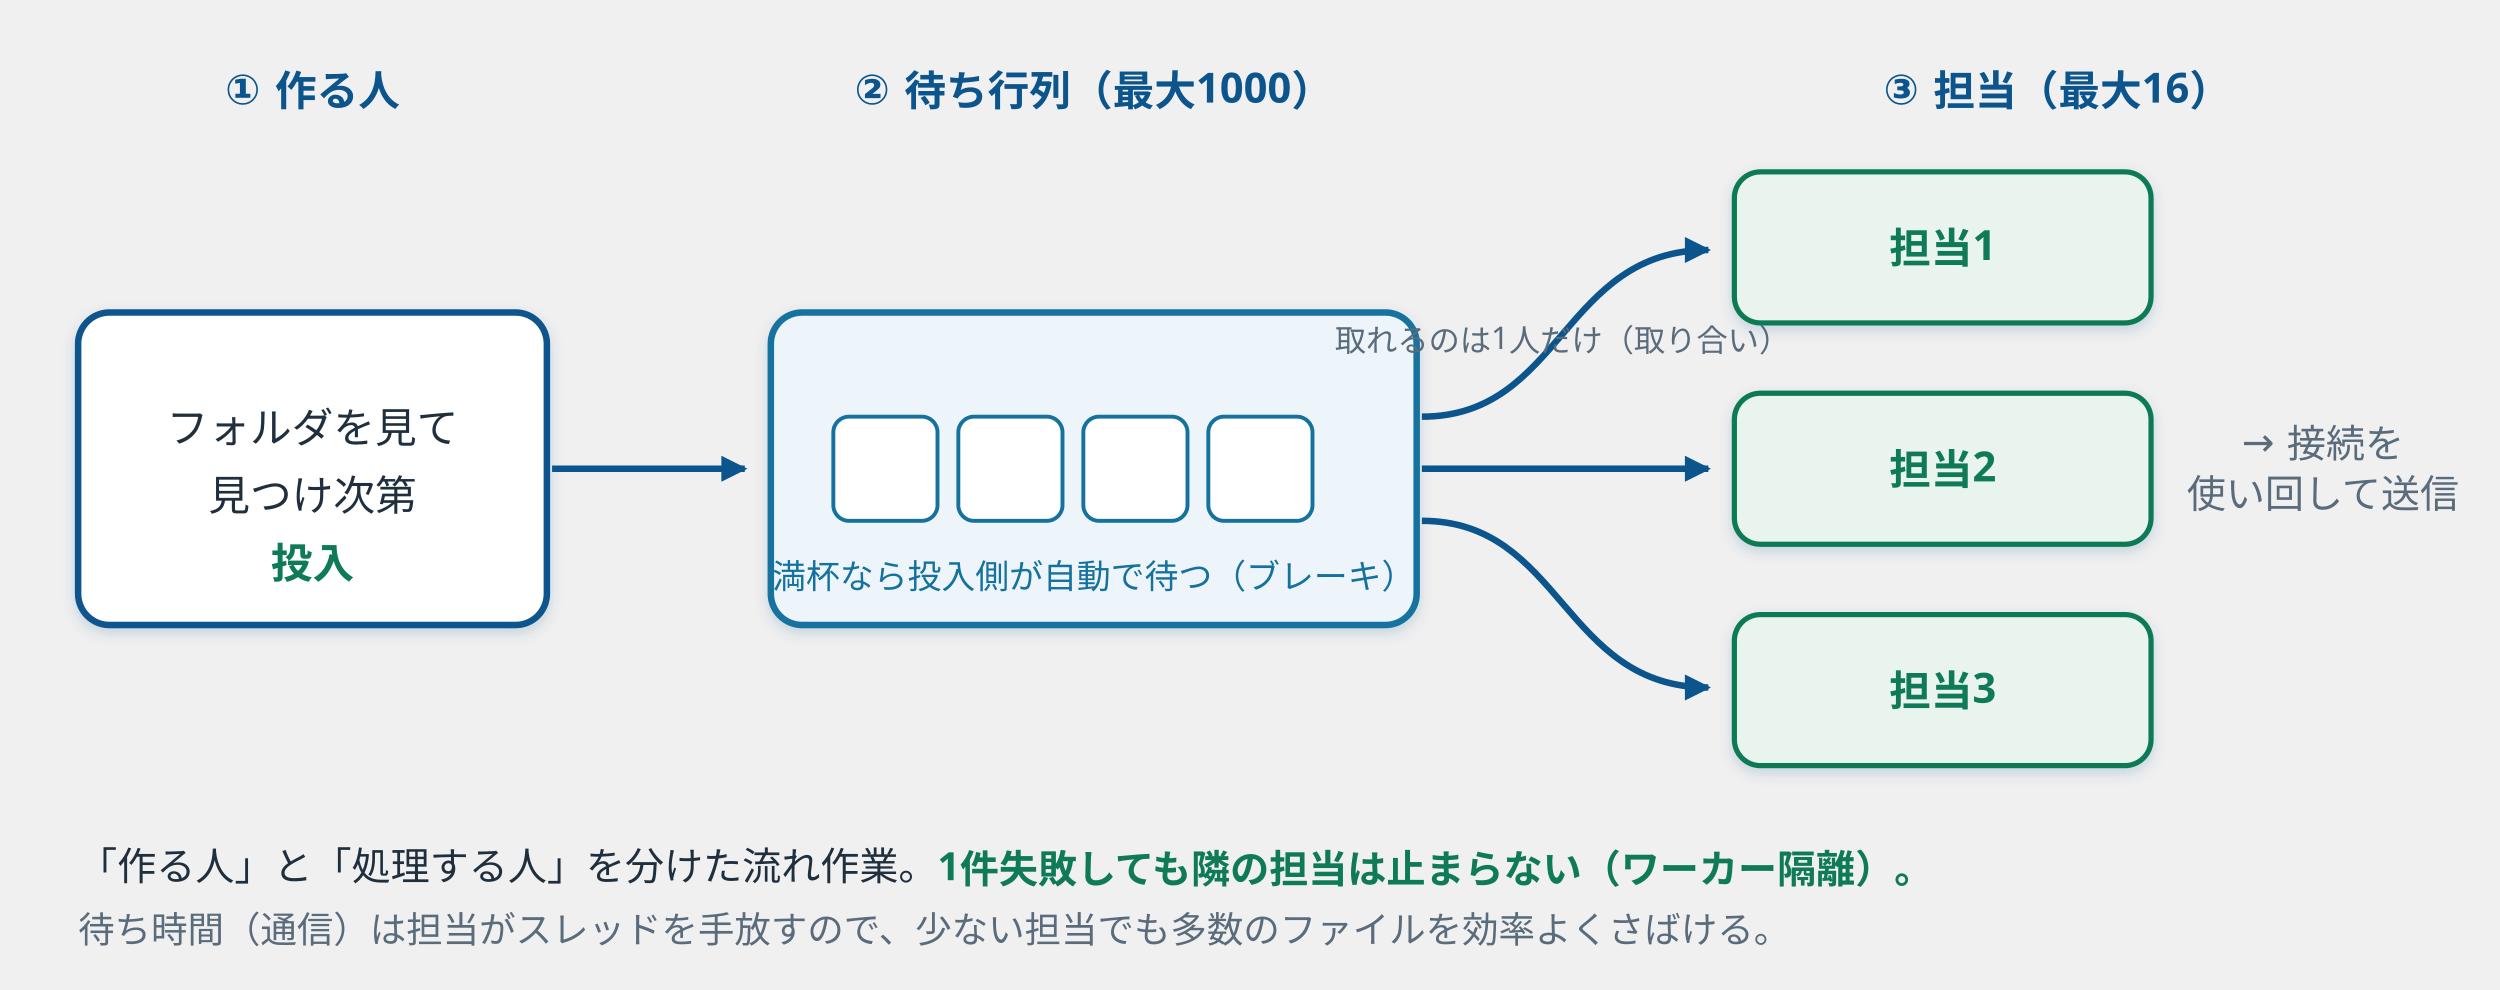
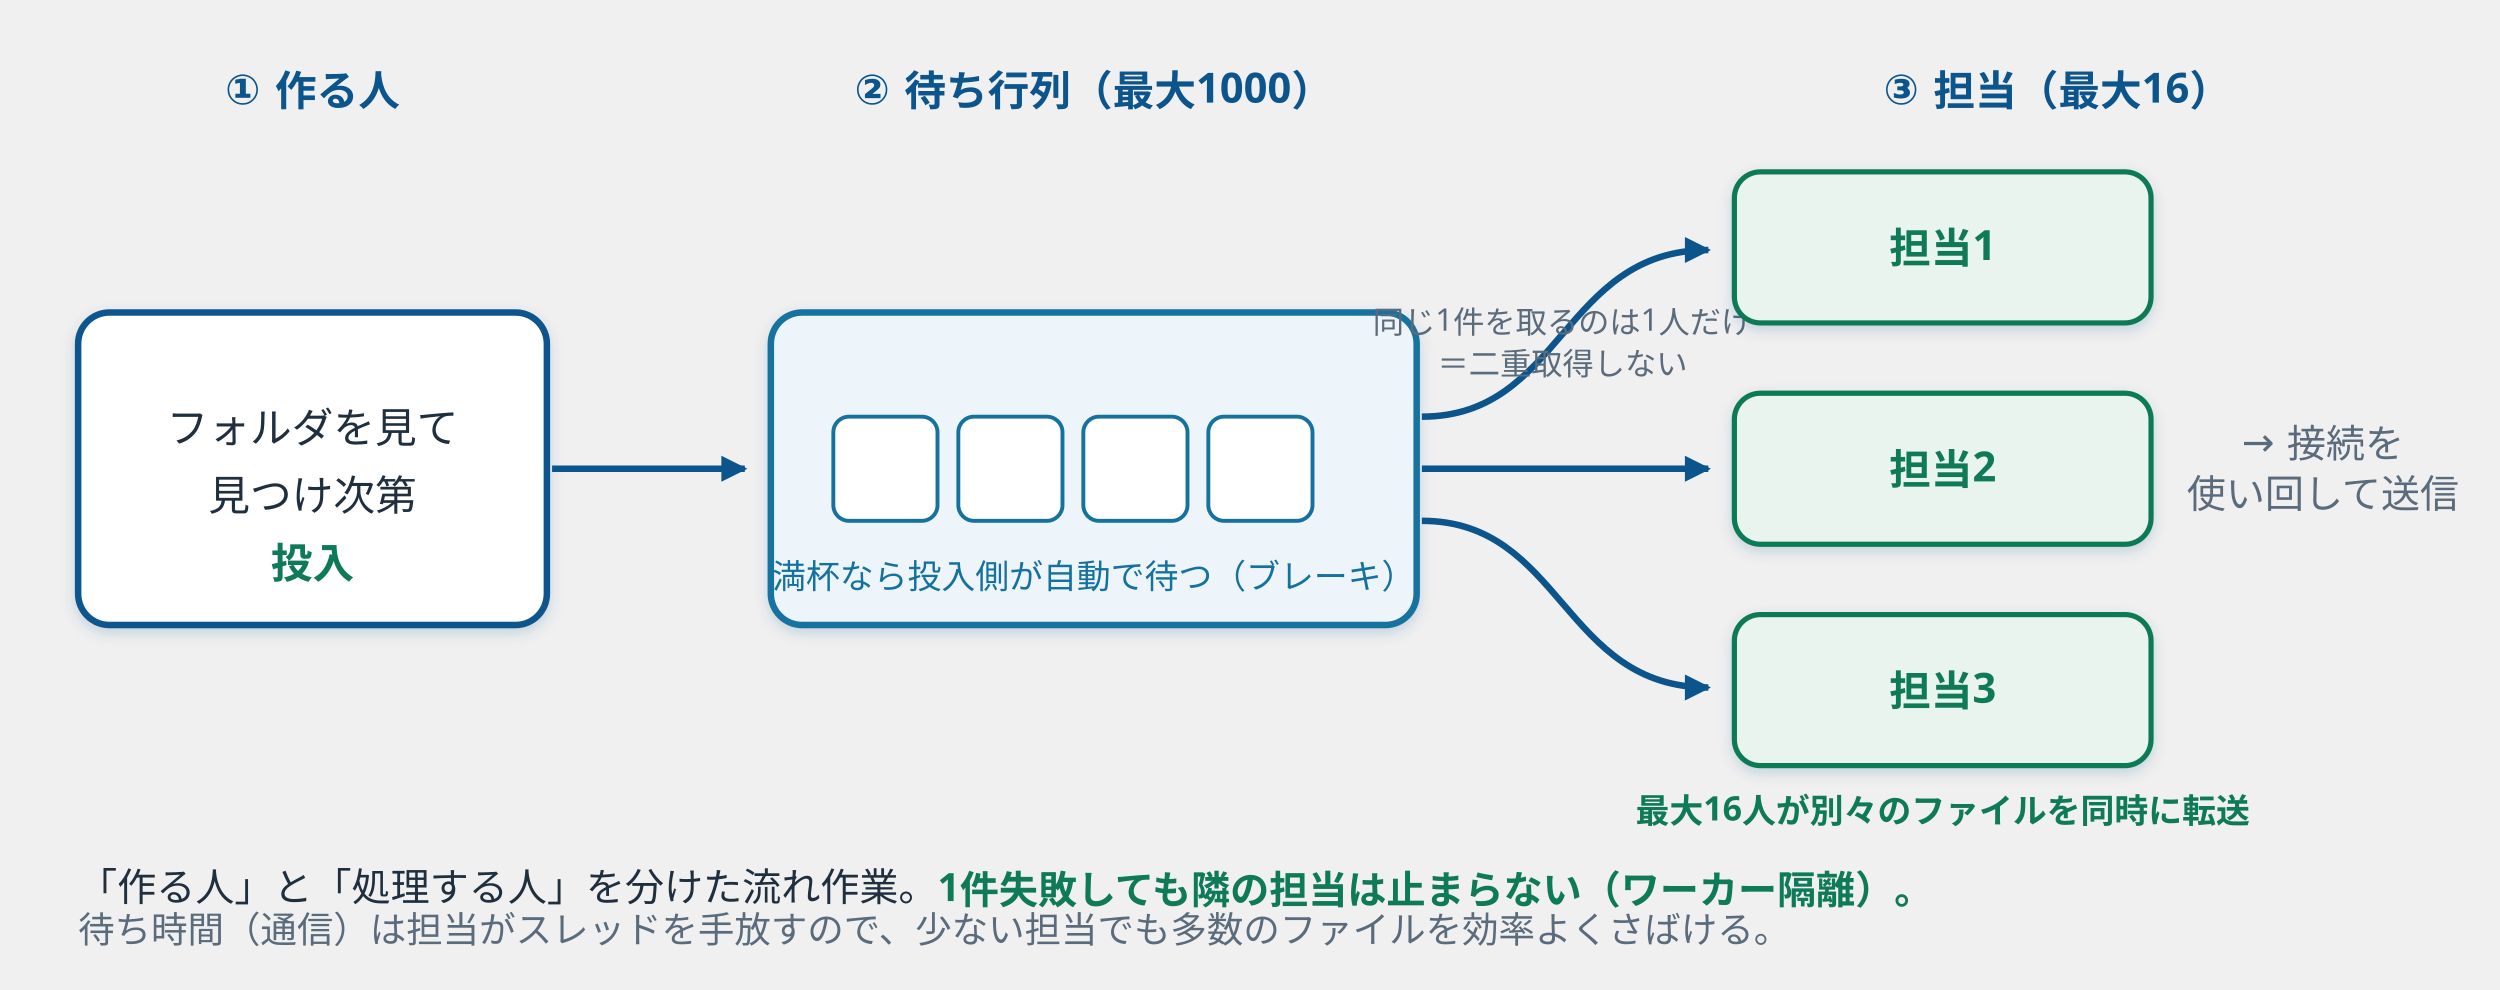
<svg xmlns="http://www.w3.org/2000/svg" viewBox="0 0 960 380" font-family="'BIZ UDPGothic','Yu Gothic','Meiryo',sans-serif" role="img" aria-label="作る人・待ち行列・担当に分けた並列転送の流れ作業の図">
  <defs>
    <marker id="arrow3" markerWidth="12" markerHeight="12" refX="9" refY="5" orient="auto" markerUnits="userSpaceOnUse">
      <path d="M0,0 L10,5 L0,10 Z" fill="#0b548c" />
    </marker>
    <filter id="shadow3" x="-10%" y="-10%" width="120%" height="130%">
      <feDropShadow dx="0" dy="2" stdDeviation="2.5" flood-color="#0b548c" flood-opacity="0.18" />
    </filter>
  </defs>
  <text x="120" y="40" text-anchor="middle" font-size="16" font-weight="bold" fill="#0b548c">① 作る人</text>
  <text x="420" y="40" text-anchor="middle" font-size="16" font-weight="bold" fill="#0b548c">② 待ち行列（最大1000）</text>
  <text x="790" y="40" text-anchor="middle" font-size="16" font-weight="bold" fill="#0b548c">③ 担当（最大16）</text>
  <g filter="url(#shadow3)">
    <rect x="30" y="120" width="180" height="120" rx="12" fill="#ffffff" stroke="#0b548c" stroke-width="2.5" />
  </g>
  <text x="120" y="170" text-anchor="middle" font-size="16" fill="#1f2f3d">フォルダを見て</text>
  <text x="120" y="196" text-anchor="middle" font-size="16" fill="#1f2f3d">見つけ次第</text>
  <text x="120" y="222" text-anchor="middle" font-size="16" font-weight="bold" fill="#0f7a57">投入</text>
  <path d="M212,180 L286,180" fill="none" stroke="#0b548c" stroke-width="2.5" marker-end="url(#arrow3)" />
  <g filter="url(#shadow3)">
    <rect x="296" y="120" width="248" height="120" rx="12" fill="#eef5fa" stroke="#15729e" stroke-width="2.5" />
  </g>
  <g fill="#ffffff" stroke="#15729e" stroke-width="1.5">
    <rect x="320" y="160" width="40" height="40" rx="6" />
    <rect x="368" y="160" width="40" height="40" rx="6" />
    <rect x="416" y="160" width="40" height="40" rx="6" />
    <rect x="464" y="160" width="40" height="40" rx="6" />
  </g>
  <text x="420" y="226" text-anchor="middle" font-size="13" fill="#15729e">満杯なら投入側が自動で待つ（ブレーキ）</text>
  <path d="M546,160 C600,160 600,96 656,96" fill="none" stroke="#0b548c" stroke-width="2.5" marker-end="url(#arrow3)" />
  <path d="M546,180 C600,180 600,180 656,180" fill="none" stroke="#0b548c" stroke-width="2.5" marker-end="url(#arrow3)" />
  <path d="M546,200 C600,200 600,264 656,264" fill="none" stroke="#0b548c" stroke-width="2.5" marker-end="url(#arrow3)" />
-   <text x="600" y="135" text-anchor="middle" font-size="12" fill="#5a6b7b">取れるのは1人だけ（取り合い）</text>
+   <text x="600" y="128" text-anchor="middle" font-size="12" fill="#5a6b7b">同じ1件を取るのは1人だけ</text>
+   <text x="600" y="144" text-anchor="middle" font-size="12" fill="#5a6b7b">＝二重取得しない</text>
  <g filter="url(#shadow3)">
    <rect x="666" y="66" width="160" height="58" rx="10" fill="#eaf4ee" stroke="#0f7a57" stroke-width="2" />
    <rect x="666" y="151" width="160" height="58" rx="10" fill="#eaf4ee" stroke="#0f7a57" stroke-width="2" />
    <rect x="666" y="236" width="160" height="58" rx="10" fill="#eaf4ee" stroke="#0f7a57" stroke-width="2" />
  </g>
  <text x="746" y="101" text-anchor="middle" font-size="16" font-weight="bold" fill="#0f7a57">担当1</text>
  <text x="746" y="186" text-anchor="middle" font-size="16" font-weight="bold" fill="#0f7a57">担当2</text>
  <text x="746" y="271" text-anchor="middle" font-size="16" font-weight="bold" fill="#0f7a57">担当3</text>
  <text x="892" y="175" text-anchor="middle" font-size="15" fill="#5a6b7b">→ 接続を</text>
  <text x="892" y="195" text-anchor="middle" font-size="15" fill="#5a6b7b">使い回して送信</text>
-   <text x="30" y="338" font-size="15" fill="#1f2f3d">「作る人」と「処理する人」を分けた流れ作業。<tspan font-weight="bold" fill="#0f7a57">1件失敗しても隣の担当は止まらない（ワーカー隔離）。</tspan>
+   <text x="746" y="316" text-anchor="middle" font-size="13" font-weight="bold" fill="#0f7a57">最大16人が別々のファイルを同時に転送</text>
+   <text x="30" y="346" font-size="15" fill="#1f2f3d">「作る人」と「処理する人」を分けた流れ作業。<tspan font-weight="bold" fill="#0f7a57">1件失敗しても隣の担当は止まらない（ワーカー隔離）。</tspan>
  </text>
  <text x="30" y="362" font-size="14" fill="#5a6b7b">待ち時間（通信）は担当がスレッドを手放すので、少ない担当でも多数のファイルを効率よくさばける。</text>
</svg>
